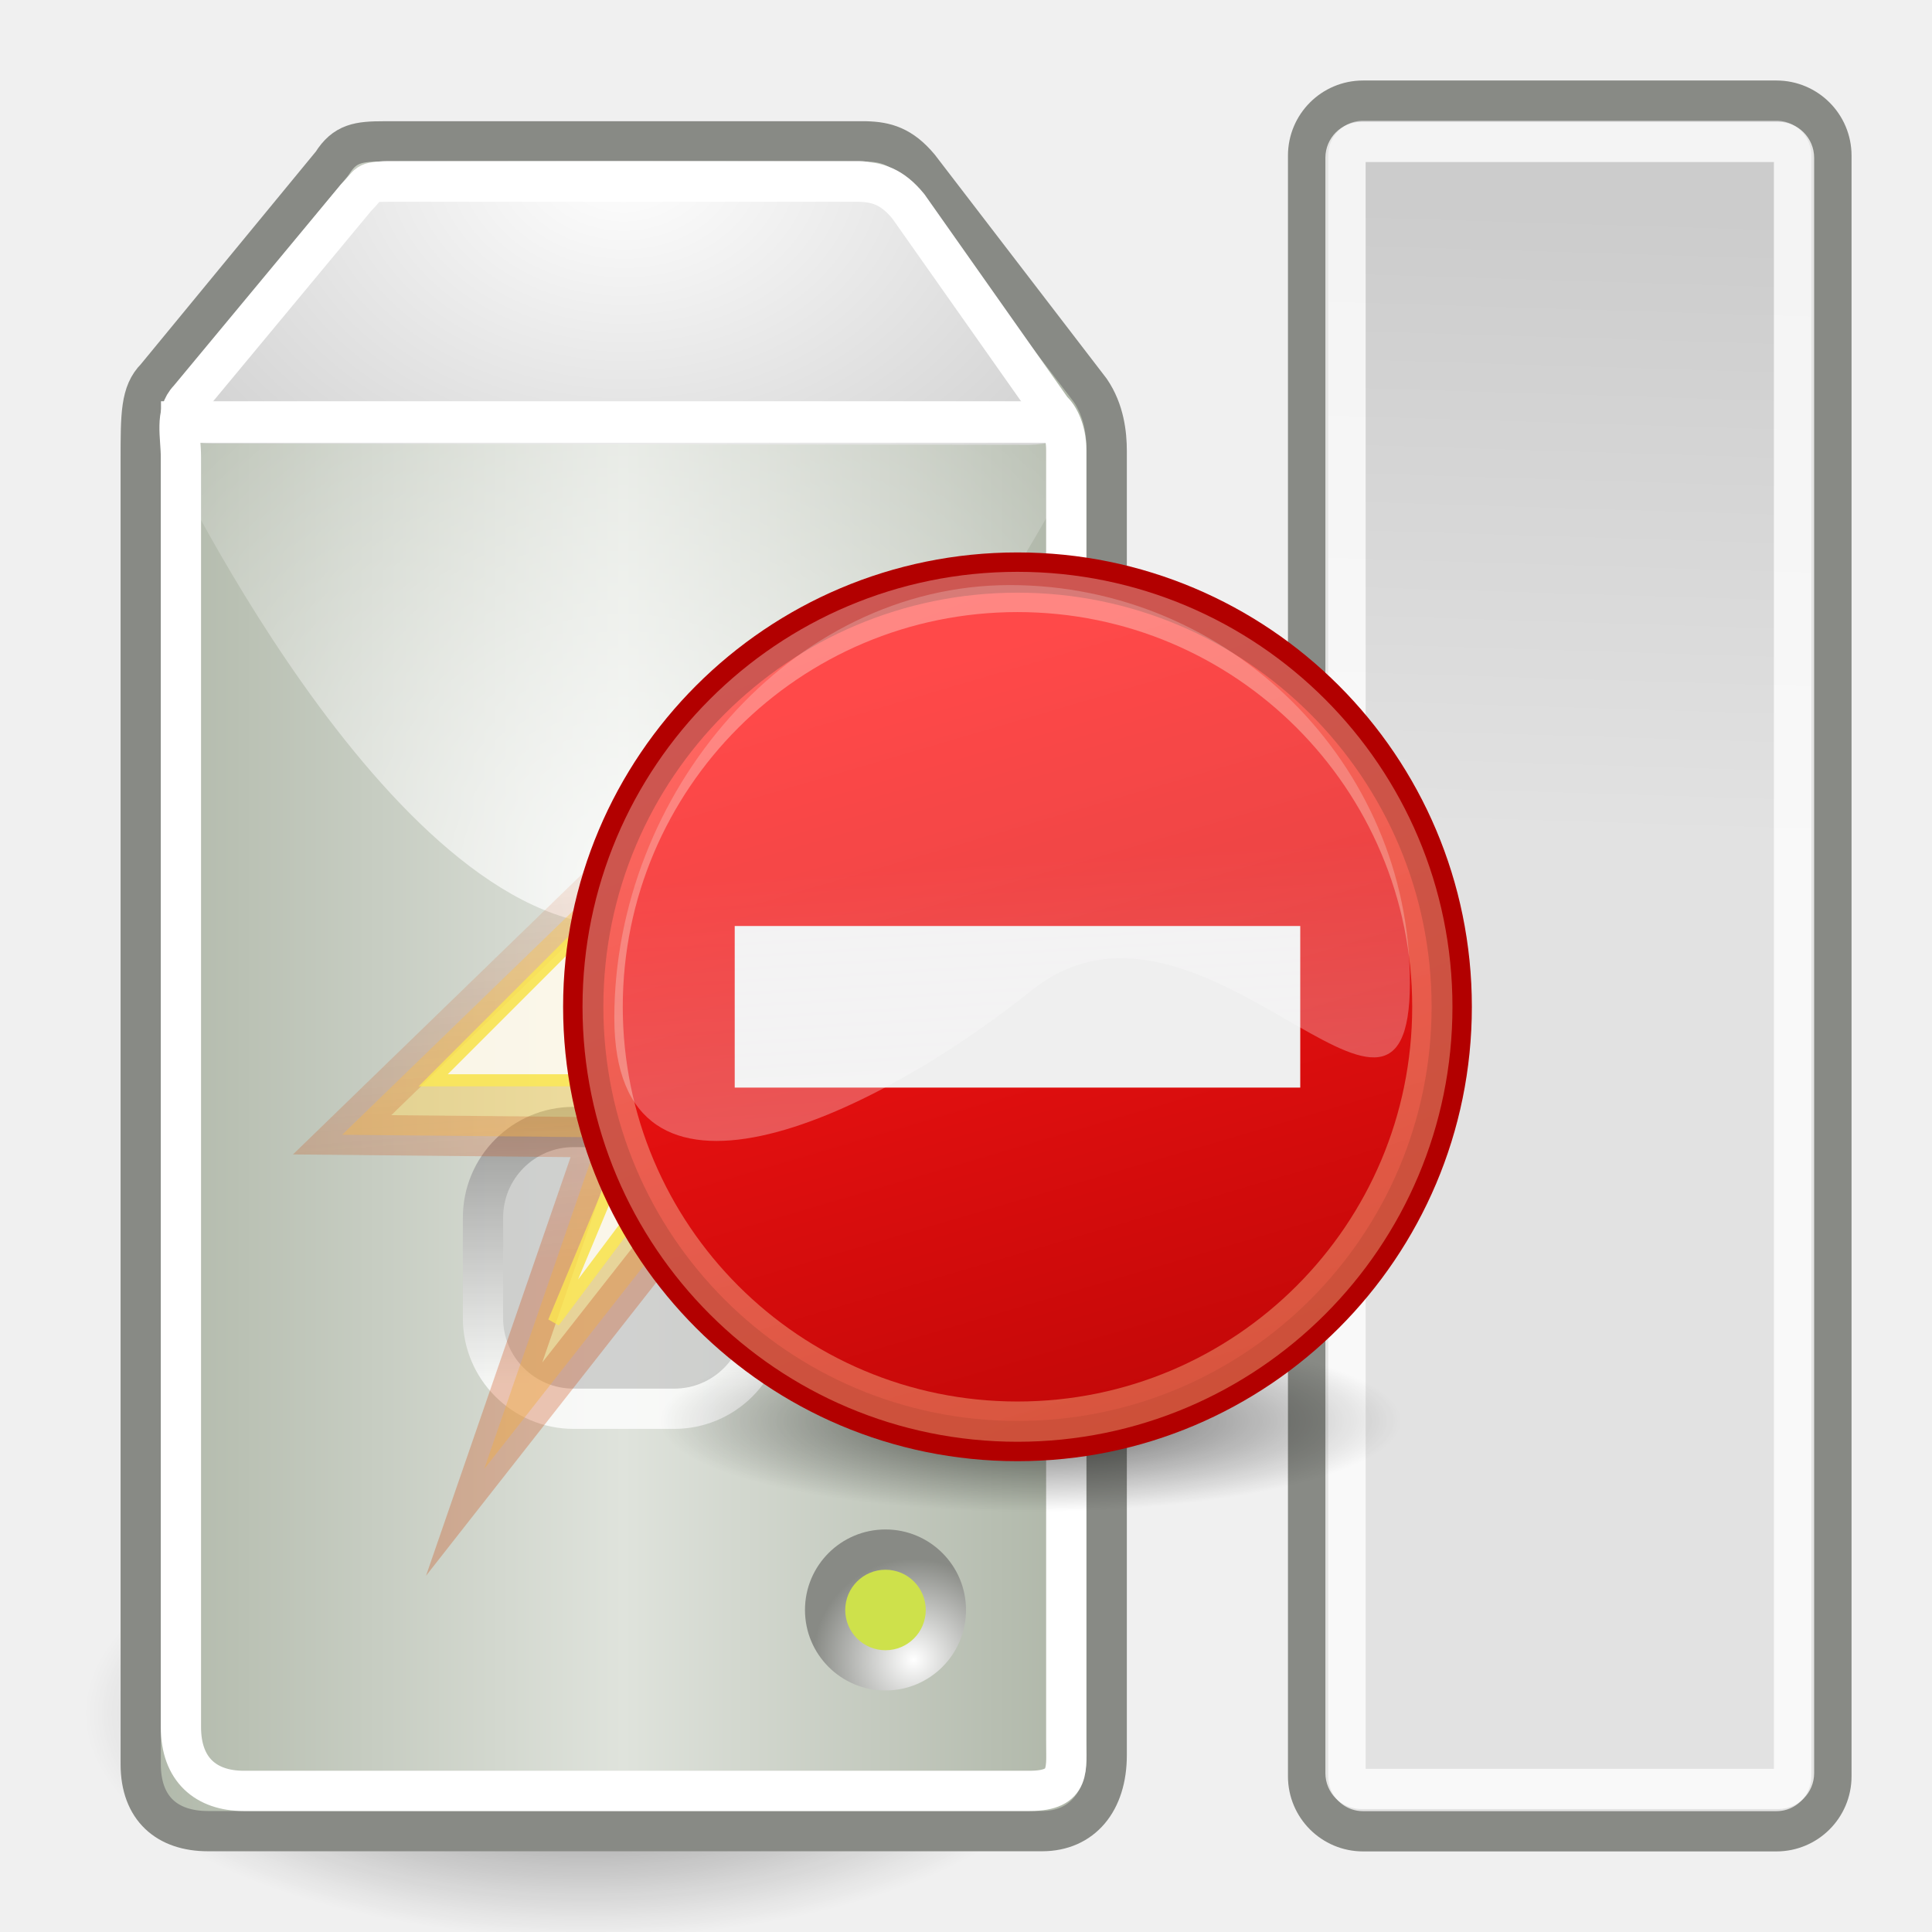
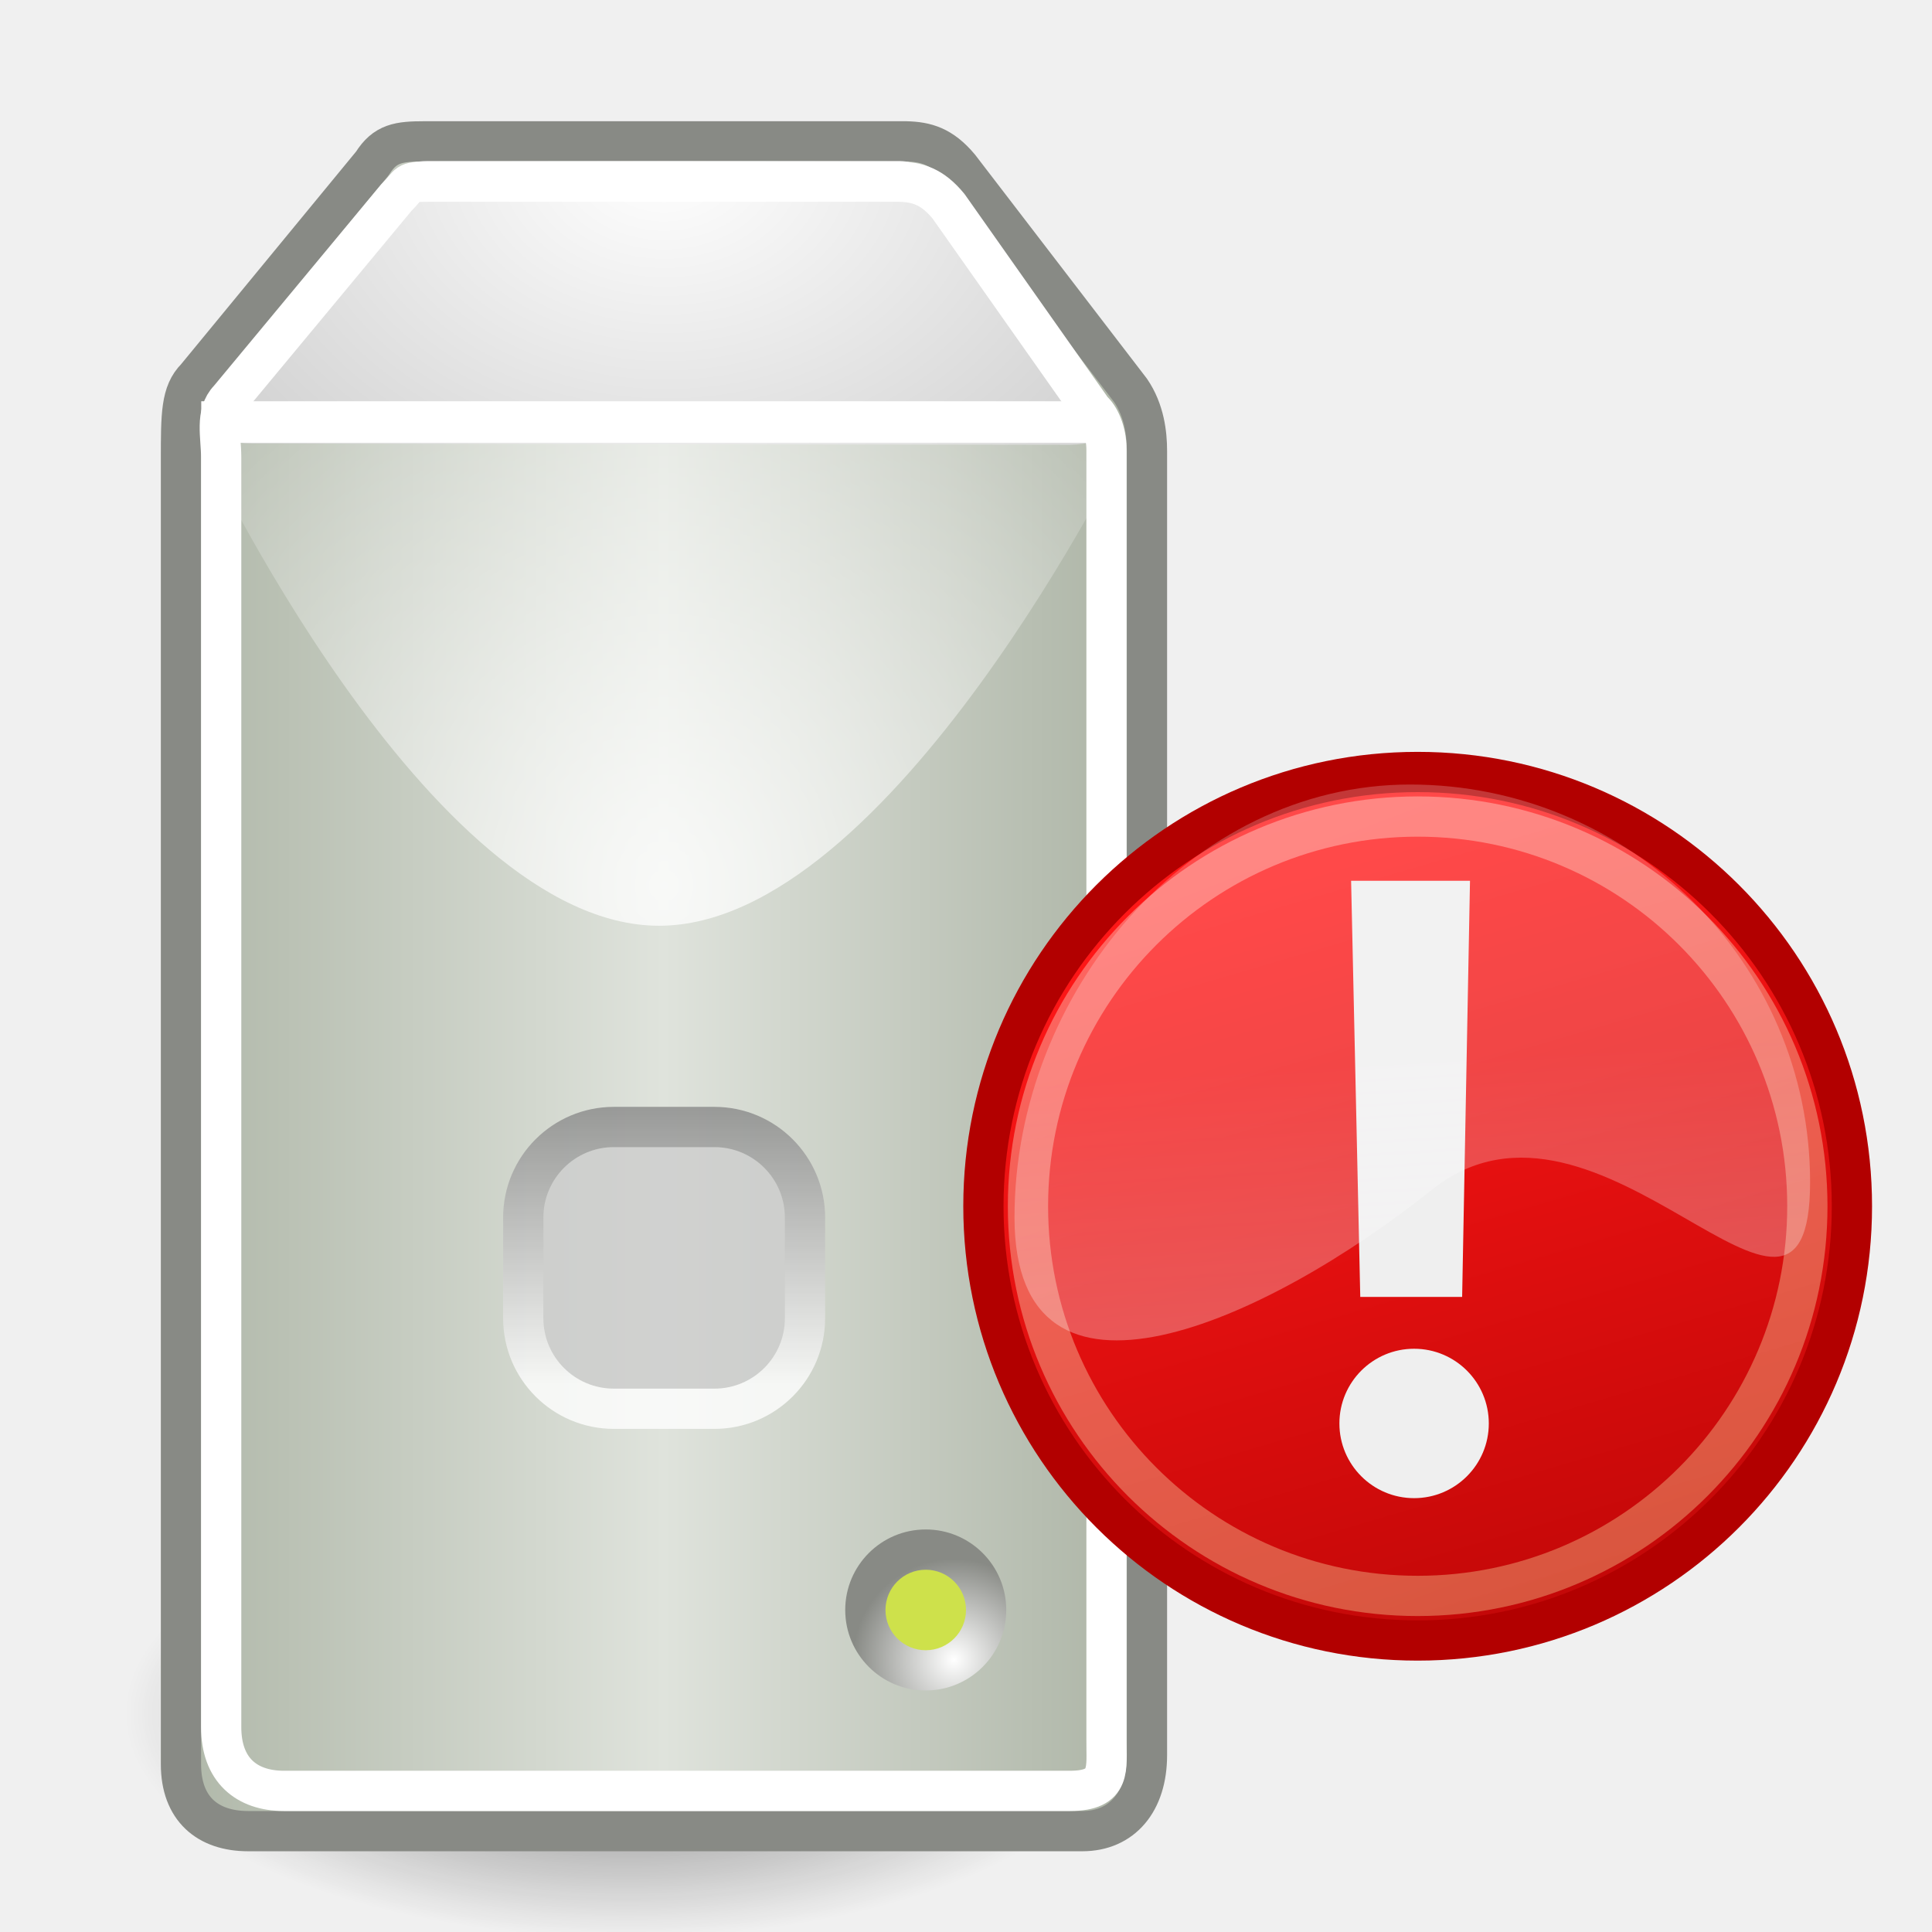
<svg xmlns="http://www.w3.org/2000/svg" xmlns:xlink="http://www.w3.org/1999/xlink" id="svg2913" height="48px" width="48px">
  <defs id="defs3">
    <linearGradient id="linearGradient3252">
      <stop style="stop-color:#cb3e01;stop-opacity:1;" offset="0" id="stop3254" />
      <stop style="stop-color:#cb3e01;stop-opacity:0;" offset="1" id="stop3256" />
    </linearGradient>
    <linearGradient xlink:href="#linearGradient3252" id="linearGradient3258" x1="13.5" y1="31.51" x2="12.371" y2="16.697" gradientUnits="userSpaceOnUse" gradientTransform="translate(0,4)" />
    <linearGradient id="linearGradient4318">
      <stop style="stop-color:#cc0000" offset="0" id="stop4320" />
      <stop style="stop-color:#ef2929" offset="1" id="stop4322" />
    </linearGradient>
    <linearGradient id="linearGradient4304">
      <stop style="stop-color:#cccccc;stop-opacity:1;" offset="0" id="stop4306" />
      <stop style="stop-color:#e2e2e2;stop-opacity:1;" offset="1" id="stop4308" />
    </linearGradient>
    <linearGradient id="linearGradient4292">
      <stop style="stop-color:#aeb6a7;stop-opacity:1;" offset="0" id="stop4294" />
      <stop id="stop4300" offset="0.5" style="stop-color:#dfe3dc;stop-opacity:1;" />
      <stop style="stop-color:#a9b1a2;stop-opacity:1;" offset="1" id="stop4296" />
    </linearGradient>
    <linearGradient id="linearGradient4097">
      <stop style="stop-color:#ffffff;stop-opacity:1;" offset="0" id="stop4099" />
      <stop style="stop-color:#878787;stop-opacity:1;" offset="1" id="stop4101" />
    </linearGradient>
    <linearGradient id="linearGradient4087">
      <stop style="stop-color:#ffffff;stop-opacity:1;" offset="0" id="stop4089" />
      <stop style="stop-color:#ffffff;stop-opacity:0;" offset="1" id="stop4091" />
    </linearGradient>
    <linearGradient id="linearGradient5699">
      <stop id="stop5701" offset="0" style="stop-color:#7a7a7a;stop-opacity:1;" />
      <stop id="stop5703" offset="1" style="stop-color:#a5a5a5;stop-opacity:1;" />
    </linearGradient>
    <linearGradient id="linearGradient2681">
      <stop style="stop-color:#000000;stop-opacity:0.475;" offset="0" id="stop2683" />
      <stop style="stop-color:#000000;stop-opacity:0;" offset="1" id="stop2685" />
    </linearGradient>
    <linearGradient id="linearGradient2673">
      <stop style="stop-color:#ffffff;stop-opacity:1;" offset="0" id="stop2675" />
      <stop style="stop-color:#888a85;stop-opacity:1" offset="1" id="stop2677" />
    </linearGradient>
    <linearGradient id="linearGradient4264">
      <stop id="stop4266" offset="0" style="stop-color:#000000;stop-opacity:1;" />
      <stop id="stop4268" offset="1" style="stop-color:#000000;stop-opacity:0;" />
    </linearGradient>
    <linearGradient id="linearGradient4254">
      <stop id="stop4256" offset="0" style="stop-color:#ffffff;stop-opacity:1;" />
      <stop id="stop4258" offset="1" style="stop-color:#ffffff;stop-opacity:0;" />
    </linearGradient>
    <linearGradient id="linearGradient4244">
      <stop id="stop4246" offset="0" style="stop-color:#ffffff;stop-opacity:1;" />
      <stop id="stop4248" offset="1" style="stop-color:#d3d3d3;stop-opacity:1;" />
    </linearGradient>
    <linearGradient id="linearGradient4228">
      <stop id="stop4230" offset="0" style="stop-color:#bbbbbb;stop-opacity:1;" />
      <stop id="stop4232" offset="1" style="stop-color:#9f9f9f;stop-opacity:1;" />
    </linearGradient>
    <linearGradient gradientUnits="userSpaceOnUse" y2="40.944" x2="36.183" y1="28.481" x1="7.605" id="linearGradient4234" xlink:href="#linearGradient4228" gradientTransform="translate(0,5.546300e-2)" />
-     <radialGradient gradientUnits="userSpaceOnUse" gradientTransform="matrix(0.631676,1.388567e-2,-1.063081e-2,0.485821,4.210096,4.674603)" r="20.936" fy="-1.897" fx="17.798" cy="-1.897" cx="17.798" id="radialGradient4250" xlink:href="#linearGradient4244" />
+     <radialGradient gradientUnits="userSpaceOnUse" gradientTransform="matrix(0.631676,1.388567e-2,-1.063081e-2,0.485821,5.210096,4.674603)" r="20.936" fy="-1.897" fx="17.798" cy="-1.897" cx="17.798" id="radialGradient4250" xlink:href="#linearGradient4244" />
    <linearGradient gradientUnits="userSpaceOnUse" y2="47.621" x2="44.096" y1="4.433" x1="12.378" id="linearGradient4260" xlink:href="#linearGradient4254" gradientTransform="translate(0,5.546300e-2)" />
-     <radialGradient gradientUnits="userSpaceOnUse" gradientTransform="matrix(1,0,0,0.651032,-6.16017e-16,9.455693)" r="23.555" fy="27.096" fx="23.202" cy="27.096" cx="23.202" id="radialGradient4270" xlink:href="#linearGradient4264" />
+     <radialGradient gradientUnits="userSpaceOnUse" gradientTransform="matrix(1,0,0,0.651032,-7.114268e-16,9.455693)" r="23.555" fy="27.096" fx="23.202" cy="27.096" cx="23.202" id="radialGradient4270" xlink:href="#linearGradient4264" />
    <linearGradient xlink:href="#linearGradient2681" id="linearGradient2689" gradientUnits="userSpaceOnUse" x1="25.785" y1="32.363" x2="25.785" y2="35.67" />
    <linearGradient gradientUnits="userSpaceOnUse" y2="10.596" x2="16.127" y1="22.705" x1="34.421" id="linearGradient5705" xlink:href="#linearGradient5699" />
-     <radialGradient xlink:href="#linearGradient4087" id="radialGradient4093" cx="15.5" cy="26.583" fx="15.5" fy="26.583" r="11.5" gradientTransform="matrix(1.532763,2.800534e-16,-4.144469e-16,1.582745,-8.257824,-20.07462)" gradientUnits="userSpaceOnUse" />
-     <linearGradient xlink:href="#linearGradient4097" id="linearGradient4103" x1="15.5" y1="34.375" x2="15.5" y2="27.5" gradientUnits="userSpaceOnUse" />
-     <linearGradient xlink:href="#linearGradient4292" id="linearGradient4298" x1="2.996" y1="24.503" x2="27.996" y2="24.503" gradientUnits="userSpaceOnUse" />
+     <radialGradient xlink:href="#linearGradient4087" id="radialGradient4093" cx="15.5" cy="26.583" fx="15.5" fy="26.583" r="11.5" gradientTransform="matrix(1.532763,2.800534e-16,-4.144469e-16,1.582745,-7.257824,-20.07462)" gradientUnits="userSpaceOnUse" />
+     <linearGradient xlink:href="#linearGradient4097" id="linearGradient4103" x1="15.5" y1="34.375" x2="15.5" y2="27.5" gradientUnits="userSpaceOnUse" gradientTransform="translate(1,0)" />
+     <linearGradient xlink:href="#linearGradient4292" id="linearGradient4298" x1="2.996" y1="24.503" x2="27.996" y2="24.503" gradientUnits="userSpaceOnUse" gradientTransform="translate(1,0)" />
    <linearGradient xlink:href="#linearGradient4304" id="linearGradient4310" x1="38.187" y1="5.171" x2="37.715" y2="20.639" gradientUnits="userSpaceOnUse" gradientTransform="matrix(0.99833,0,0,1.0042,5.343627e-2,-1.04773e-2)" />
    <linearGradient xlink:href="#linearGradient4318" id="linearGradient4324" x1="39.005" y1="42.177" x2="39.005" y2="6.998" gradientUnits="userSpaceOnUse" gradientTransform="matrix(1,0,0,0.160381,0,36.76183)" />
    <radialGradient xlink:href="#linearGradient2673" id="radialGradient2377" gradientUnits="userSpaceOnUse" gradientTransform="matrix(1.253968,-7.218212e-15,7.218212e-15,1.253968,-10.36111,-8.56746)" cx="41.245" cy="34.418" fx="41.245" fy="34.418" r="0.984" />
    <linearGradient y2="15.815" x2="20.917" y1="33.955" x1="21.994" gradientUnits="userSpaceOnUse" id="linearGradient3982" xlink:href="#linearGradient3957" />
    <linearGradient y2="-8.563" x2="20.065" y1="53.836" x1="43.936" gradientUnits="userSpaceOnUse" id="linearGradient3980" xlink:href="#linearGradient2479" />
    <linearGradient y2="5.541" x2="19.071" y1="66.288" x1="36.918" gradientUnits="userSpaceOnUse" id="linearGradient3978" xlink:href="#linearGradient2536" />
-     <radialGradient r="17.143" fy="40" fx="23.857" cy="40" cx="23.857" gradientTransform="matrix(1,0,0,0.5,1.894197e-14,20)" gradientUnits="userSpaceOnUse" id="radialGradient3976" xlink:href="#linearGradient4126" />
+     <radialGradient r="17.143" fy="40" fx="23.857" cy="40" cx="23.857" gradientTransform="matrix(1,0,0,0.5,2.199161e-14,20)" gradientUnits="userSpaceOnUse" id="radialGradient3976" xlink:href="#linearGradient4126" />
    <linearGradient gradientUnits="userSpaceOnUse" y2="15.815" x2="20.917" y1="33.955" x1="21.994" id="linearGradient3963" xlink:href="#linearGradient3957" />
    <linearGradient y2="-8.563" x2="20.065" y1="53.836" x1="43.936" gradientUnits="userSpaceOnUse" id="linearGradient3066" xlink:href="#linearGradient2479" />
    <linearGradient y2="5.541" x2="19.071" y1="66.288" x1="36.918" gradientUnits="userSpaceOnUse" id="linearGradient3064" xlink:href="#linearGradient2536" />
    <linearGradient y2="-8.563" x2="20.065" y1="53.836" x1="43.936" gradientUnits="userSpaceOnUse" id="linearGradient3048" xlink:href="#linearGradient2479" />
    <linearGradient y2="5.541" x2="19.071" y1="66.288" x1="36.918" gradientUnits="userSpaceOnUse" id="linearGradient3046" xlink:href="#linearGradient2536" />
    <linearGradient gradientUnits="userSpaceOnUse" y2="5.541" x2="19.071" y1="66.288" x1="36.918" id="linearGradient2542" xlink:href="#linearGradient2536" />
    <linearGradient gradientUnits="userSpaceOnUse" y2="-8.563" x2="20.065" y1="53.836" x1="43.936" id="linearGradient2485" xlink:href="#linearGradient2479" />
    <radialGradient r="17.143" fy="40" fx="23.857" cy="40" cx="23.857" gradientTransform="matrix(1,0,0,0.5,1.899196e-14,20)" gradientUnits="userSpaceOnUse" id="radialGradient2169" xlink:href="#linearGradient4126" />
    <linearGradient id="linearGradient4126">
      <stop style="stop-color:#000000;stop-opacity:1;" offset="0" id="stop4128" />
      <stop style="stop-color:#000000;stop-opacity:0;" offset="1" id="stop4130" />
    </linearGradient>
    <linearGradient id="linearGradient2479">
      <stop id="stop2481" offset="0" style="stop-color:#ffe69b;stop-opacity:1;" />
      <stop id="stop2483" offset="1" style="stop-color:#ffffff;stop-opacity:1;" />
    </linearGradient>
    <linearGradient id="linearGradient2536">
      <stop id="stop2538" offset="0" style="stop-color:#a40000;stop-opacity:1;" />
      <stop id="stop2540" offset="1" style="stop-color:#ff1717;stop-opacity:1;" />
    </linearGradient>
    <linearGradient id="linearGradient3957">
      <stop id="stop3959" offset="0" style="stop-color:#fffeff;stop-opacity:0.333;" />
      <stop id="stop3961" offset="1" style="stop-color:#fffeff;stop-opacity:0.216;" />
    </linearGradient>
  </defs>
  <g id="layer2">
-     <path transform="matrix(0.528197,0,0,0.363113,2.302863,32.72951)" d="M 46.757 27.096 A 23.555 15.335 0 1 1  -0.354,27.096 A 23.555 15.335 0 1 1  46.757 27.096 z" id="path4262" style="opacity:0.56;color:#000000;fill:url(#radialGradient4270);fill-opacity:1;fill-rule:evenodd;stroke:none;stroke-width:1;stroke-linecap:round;stroke-linejoin:round;marker:none;marker-start:none;marker-mid:none;marker-end:none;stroke-miterlimit:4;stroke-dasharray:none;stroke-dashoffset:0;stroke-opacity:1;visibility:visible;display:inline;overflow:visible" />
-     <path id="path4196" d="M 9.543,3.512 C 8.913,3.512 8.567,3.556 8.252,4.06 C 8.252,4.06 3.874,9.38 3.874,9.38 C 3.496,9.759 3.496,10.289 3.496,11.425 C 3.496,11.425 3.496,43.831 3.496,43.831 C 3.496,44.939 4.159,45.494 5.165,45.494 L 25.89,45.494 C 26.882,45.494 27.496,44.759 27.496,43.607 L 27.496,11.201 C 27.496,10.786 27.433,10.2 27.087,9.697 L 22.835,4.156 C 22.397,3.632 22.004,3.524 21.512,3.512 L 9.543,3.512 z " style="fill:url(#linearGradient4298);fill-opacity:1.0;fill-rule:evenodd;stroke:#888a85;stroke-width:1;stroke-linecap:round;stroke-linejoin:round;stroke-miterlimit:4;stroke-dasharray:none;stroke-opacity:1" />
-     <path id="path3093" d="M 4.535,9.347 C 3.906,10.638 4.347,11.019 5.261,11.019 C 5.261,11.019 25.581,11.05 25.581,11.05 C 26.567,11.029 27.02,10.596 26.465,9.912 L 22.238,4.631 C 21.951,4.211 21.786,4.01 21.356,4 L 9.612,4 C 9.062,4 8.7,4.268 8.479,4.755 C 8.479,4.755 4.535,9.347 4.535,9.347 z " style="fill:url(#radialGradient4250);fill-opacity:1;fill-rule:evenodd;stroke:none;stroke-width:1px;stroke-linecap:butt;stroke-linejoin:miter;stroke-opacity:1" />
-     <path style="opacity:1;color:#000000;fill:url(#radialGradient2377);fill-opacity:1;fill-rule:evenodd;stroke:none;stroke-width:1.02px;stroke-linecap:butt;stroke-linejoin:miter;marker:none;marker-start:none;marker-mid:none;marker-end:none;stroke-miterlimit:4;stroke-dasharray:none;stroke-dashoffset:0;stroke-opacity:1;visibility:visible;display:inline;overflow:visible;font-family:Bitstream Vera Sans" id="path2671" d="M 42 33.984 A 0.984 0.984 0 1 1  40.031,33.984 A 0.984 0.984 0 1 1  42 33.984 z" transform="matrix(2.031748,0,0,2.031747,-61.33341,-29.04766)" />
-     <path style="fill:none;fill-opacity:1;fill-rule:evenodd;stroke:#ffffff;stroke-width:1;stroke-linecap:round;stroke-linejoin:round;stroke-miterlimit:4;stroke-dasharray:none;stroke-opacity:1" d="M 9.646,4.513 C 9.058,4.513 9.203,4.555 8.846,4.91 C 8.846,4.91 4.692,9.914 4.692,9.914 C 4.339,10.275 4.495,10.842 4.495,11.361 C 4.495,11.361 4.495,42.91 4.495,42.91 C 4.495,43.965 5.115,44.494 6.055,44.494 L 25.581,44.494 C 26.633,44.494 26.482,43.928 26.491,43.227 C 26.491,43.227 26.491,11.179 26.491,11.179 C 26.491,10.707 26.307,10.339 26.138,10.194 L 22.568,5.127 C 22.159,4.628 21.791,4.524 21.332,4.513 L 9.646,4.513 z " id="path4081" />
-     <rect style="opacity:1;color:#000000;fill:#ffffff;fill-opacity:1;fill-rule:evenodd;stroke:none;stroke-width:1;stroke-linecap:butt;stroke-linejoin:round;marker:none;marker-start:none;marker-mid:none;marker-end:none;stroke-miterlimit:4;stroke-dasharray:none;stroke-dashoffset:0;stroke-opacity:1;visibility:visible;display:inline;overflow:visible" id="rect4083" width="22.406" height="1.031" x="4" y="9.969" />
-     <path style="opacity:0.791;color:#000000;fill:url(#radialGradient4093);fill-opacity:1.0;fill-rule:evenodd;stroke:none;stroke-width:1;stroke-linecap:butt;stroke-linejoin:round;marker:none;marker-start:none;marker-mid:none;marker-end:none;stroke-miterlimit:4;stroke-dasharray:none;stroke-dashoffset:0;stroke-opacity:1;visibility:visible;display:inline;overflow:visible" d="M 4,11 L 27,11 C 27,11 21.125,23 15.375,23 C 9.625,23 4,11 4,11 z " id="path4085" />
-     <rect style="opacity:0.791;color:#000000;fill:#cccccc;fill-opacity:1;fill-rule:evenodd;stroke:url(#linearGradient4103);stroke-width:1;stroke-linecap:butt;stroke-linejoin:round;marker:none;marker-start:none;marker-mid:none;marker-end:none;stroke-miterlimit:4;stroke-dasharray:none;stroke-dashoffset:0;stroke-opacity:1;visibility:visible;display:inline;overflow:visible" id="rect4095" width="7" height="7" x="12" y="28" rx="2.25" ry="2.25" />
-     <rect style="opacity:1;color:#000000;fill:url(#linearGradient4310);fill-opacity:1;fill-rule:evenodd;stroke:#888a85;stroke-width:1;stroke-linecap:butt;stroke-linejoin:round;marker:none;marker-start:none;marker-mid:none;marker-end:none;stroke-miterlimit:4;stroke-dasharray:none;stroke-dashoffset:0;stroke-opacity:1;visibility:visible;display:inline;overflow:visible" id="rect4302" width="13.002" height="42.998" x="32.499" y="2.5" rx="1.366" ry="1.366" />
-     <rect ry="0.394" rx="0.394" y="3.526" x="33.429" height="40.92" width="11.143" id="rect4312" style="opacity:0.78;color:#000000;fill:none;fill-opacity:1;fill-rule:evenodd;stroke:#ffffff;stroke-width:1;stroke-linecap:butt;stroke-linejoin:round;marker:none;marker-start:none;marker-mid:none;marker-end:none;stroke-miterlimit:4;stroke-dasharray:none;stroke-dashoffset:0;stroke-opacity:1;visibility:visible;display:inline;overflow:visible" />
-     <path transform="matrix(1.015875,0,0,1.015875,-19.66677,5.476111)" d="M 42 33.984 A 0.984 0.984 0 1 1  40.031,33.984 A 0.984 0.984 0 1 1  42 33.984 z" id="path2375" style="opacity:1;color:#000000;fill:#cee14b;fill-opacity:1;fill-rule:evenodd;stroke:none;stroke-width:1.02px;stroke-linecap:butt;stroke-linejoin:miter;marker:none;marker-start:none;marker-mid:none;marker-end:none;stroke-miterlimit:4;stroke-dasharray:none;stroke-dashoffset:0;stroke-opacity:1;visibility:visible;display:inline;overflow:visible;font-family:Bitstream Vera Sans" />
-     <g id="g3263" transform="translate(-0.238632,-4.160356)">
-       <path id="path2376" d="M 19.045,22.359 L 8.739,32.354 L 15.114,32.416 L 12.267,40.66 L 21.761,28.564 L 16.256,28.564 L 19.045,22.359 z " style="opacity:0.78;color:#000000;fill:#ffd663;fill-opacity:0.639;fill-rule:evenodd;stroke:url(#linearGradient3258);stroke-width:1;stroke-linecap:butt;stroke-linejoin:miter;marker:none;marker-start:none;marker-mid:none;marker-end:none;stroke-miterlimit:10;stroke-dasharray:none;stroke-dashoffset:0;stroke-opacity:0.361;visibility:visible;display:inline;overflow:visible" />
-       <path style="opacity:0.78;color:#000000;fill:#ffffff;fill-opacity:1;fill-rule:evenodd;stroke:#fce94f;stroke-width:0.3;stroke-linecap:butt;stroke-linejoin:miter;marker:none;marker-start:none;marker-mid:none;marker-end:none;stroke-miterlimit:4;stroke-dasharray:none;stroke-dashoffset:0;stroke-opacity:1;visibility:visible;display:inline;overflow:visible" d="M 17,25 L 11,31 L 16.5,31 L 14,37 L 20,29 L 15,29 L 17,25 z " id="path3251" />
-     </g>
-     <g id="g1491" transform="matrix(0.50181,0,0,0.50181,13.23562,13.47193)">
-       <g id="g1493">
-         <path style="opacity:0.6;color:#000000;fill:url(#radialGradient3976);fill-opacity:1;fill-rule:nonzero;stroke:none;stroke-width:1;stroke-linecap:butt;stroke-linejoin:miter;marker:none;marker-start:none;marker-mid:none;marker-end:none;stroke-miterlimit:10;stroke-dasharray:none;stroke-dashoffset:0;stroke-opacity:1;visibility:visible;display:block;overflow:visible" id="path6548" d="M 41 40 A 17.143 8.571 0 1 1  6.714,40 A 17.143 8.571 0 1 1  41 40 z" transform="matrix(1.070555,0,0,0.525,-0.892755,22.5)" />
-       </g>
+     <path transform="matrix(0.528197,0,0,0.363113,3.302863,32.72951)" d="M 46.757 27.096 A 23.555 15.335 0 1 1  -0.354,27.096 A 23.555 15.335 0 1 1  46.757 27.096 z" id="path4262" style="opacity:0.56;color:black;fill:url(#radialGradient4270);fill-opacity:1;fill-rule:evenodd;stroke:none;stroke-width:1;stroke-linecap:round;stroke-linejoin:round;marker:none;marker-start:none;marker-mid:none;marker-end:none;stroke-miterlimit:4;stroke-dasharray:none;stroke-dashoffset:0;stroke-opacity:1;visibility:visible;display:inline;overflow:visible" />
+     <path id="path4196" d="M 10.543,3.512 C 9.913,3.512 9.567,3.556 9.252,4.06 C 9.252,4.06 4.874,9.38 4.874,9.38 C 4.496,9.759 4.496,10.289 4.496,11.425 C 4.496,11.425 4.496,43.831 4.496,43.831 C 4.496,44.939 5.159,45.494 6.165,45.494 L 26.89,45.494 C 27.882,45.494 28.496,44.759 28.496,43.607 L 28.496,11.201 C 28.496,10.786 28.433,10.2 28.087,9.697 L 23.835,4.156 C 23.397,3.632 23.004,3.524 22.512,3.512 L 10.543,3.512 z " style="fill:url(#linearGradient4298);fill-opacity:1;fill-rule:evenodd;stroke:#888a85;stroke-width:1;stroke-linecap:round;stroke-linejoin:round;stroke-miterlimit:4;stroke-dasharray:none;stroke-opacity:1" />
+     <path id="path3093" d="M 5.535,9.347 C 4.906,10.638 5.347,11.019 6.261,11.019 C 6.261,11.019 26.581,11.05 26.581,11.05 C 27.567,11.029 28.02,10.596 27.465,9.912 L 23.238,4.631 C 22.951,4.211 22.786,4.01 22.356,4 L 10.612,4 C 10.062,4 9.7,4.268 9.479,4.755 C 9.479,4.755 5.535,9.347 5.535,9.347 z " style="fill:url(#radialGradient4250);fill-opacity:1;fill-rule:evenodd;stroke:none;stroke-width:1px;stroke-linecap:butt;stroke-linejoin:miter;stroke-opacity:1" />
+     <path style="opacity:1;color:black;fill:url(#radialGradient2377);fill-opacity:1;fill-rule:evenodd;stroke:none;stroke-width:1.02px;stroke-linecap:butt;stroke-linejoin:miter;marker:none;marker-start:none;marker-mid:none;marker-end:none;stroke-miterlimit:4;stroke-dasharray:none;stroke-dashoffset:0;stroke-opacity:1;visibility:visible;display:inline;overflow:visible;font-family:Bitstream Vera Sans" id="path2671" d="M 42 33.984 A 0.984 0.984 0 1 1  40.031,33.984 A 0.984 0.984 0 1 1  42 33.984 z" transform="matrix(2.031748,0,0,2.031747,-60.33341,-29.04766)" />
+     <path style="fill:none;fill-opacity:1;fill-rule:evenodd;stroke:white;stroke-width:1;stroke-linecap:round;stroke-linejoin:round;stroke-miterlimit:4;stroke-dasharray:none;stroke-opacity:1" d="M 10.646,4.513 C 10.058,4.513 10.203,4.555 9.846,4.91 C 9.846,4.91 5.692,9.914 5.692,9.914 C 5.339,10.275 5.495,10.842 5.495,11.361 C 5.495,11.361 5.495,42.91 5.495,42.91 C 5.495,43.965 6.115,44.494 7.055,44.494 L 26.581,44.494 C 27.633,44.494 27.482,43.928 27.491,43.227 C 27.491,43.227 27.491,11.179 27.491,11.179 C 27.491,10.707 27.307,10.339 27.138,10.194 L 23.568,5.127 C 23.159,4.628 22.791,4.524 22.332,4.513 L 10.646,4.513 z " id="path4081" />
+     <rect style="opacity:1;color:black;fill:white;fill-opacity:1;fill-rule:evenodd;stroke:none;stroke-width:1;stroke-linecap:butt;stroke-linejoin:round;marker:none;marker-start:none;marker-mid:none;marker-end:none;stroke-miterlimit:4;stroke-dasharray:none;stroke-dashoffset:0;stroke-opacity:1;visibility:visible;display:inline;overflow:visible" id="rect4083" width="22.406" height="1.031" x="5" y="9.969" />
+     <path style="opacity:0.791;color:black;fill:url(#radialGradient4093);fill-opacity:1;fill-rule:evenodd;stroke:none;stroke-width:1;stroke-linecap:butt;stroke-linejoin:round;marker:none;marker-start:none;marker-mid:none;marker-end:none;stroke-miterlimit:4;stroke-dasharray:none;stroke-dashoffset:0;stroke-opacity:1;visibility:visible;display:inline;overflow:visible" d="M 5,11 L 28,11 C 28,11 22.125,23 16.375,23 C 10.625,23 5,11 5,11 z " id="path4085" />
+     <rect style="opacity:0.791;color:black;fill:#ccc;fill-opacity:1;fill-rule:evenodd;stroke:url(#linearGradient4103);stroke-width:1;stroke-linecap:butt;stroke-linejoin:round;marker:none;marker-start:none;marker-mid:none;marker-end:none;stroke-miterlimit:4;stroke-dasharray:none;stroke-dashoffset:0;stroke-opacity:1;visibility:visible;display:inline;overflow:visible" id="rect4095" width="7" height="7" x="13" y="28" rx="2.25" ry="2.25" />
+     <path transform="matrix(1.015875,0,0,1.015875,-18.66677,5.476111)" d="M 42 33.984 A 0.984 0.984 0 1 1  40.031,33.984 A 0.984 0.984 0 1 1  42 33.984 z" id="path2375" style="opacity:1;color:black;fill:#cee14b;fill-opacity:1;fill-rule:evenodd;stroke:none;stroke-width:1.02px;stroke-linecap:butt;stroke-linejoin:miter;marker:none;marker-start:none;marker-mid:none;marker-end:none;stroke-miterlimit:4;stroke-dasharray:none;stroke-dashoffset:0;stroke-opacity:1;visibility:visible;display:inline;overflow:visible;font-family:Bitstream Vera Sans" />
+     <g id="g1491" transform="matrix(0.50181,0,0,0.50181,23.17801,18.42688)">
+       <g id="g1493" />
      <g id="layer1">
        <g id="g4006">
          <path style="fill:url(#linearGradient3978);fill-opacity:1;fill-rule:nonzero;stroke:#b20000;stroke-width:2.165;stroke-linecap:butt;stroke-linejoin:miter;stroke-miterlimit:4;stroke-dasharray:none;stroke-opacity:1" id="path1314" d="M 46.857 23.929 A 23.357 23.357 0 1 1  0.143,23.929 A 23.357 23.357 0 1 1  46.857 23.929 z" transform="matrix(0.920488,0,0,0.920488,2.368532,0.97408)" />
-           <path style="opacity:0.347;fill:#cc0000;fill-opacity:0;stroke:url(#linearGradient3980);stroke-width:2.328;stroke-linecap:butt;stroke-linejoin:miter;stroke-miterlimit:4;stroke-dasharray:none;stroke-opacity:1" id="path3560" d="M 49.902 26.635 A 23.991 23.991 0 1 1  1.919,26.635 A 23.991 23.991 0 1 1  49.902 26.635 z" transform="matrix(0.856093,0,0,0.856093,1.818275,0.197769)" />
+           <path style="opacity:0.347;fill:#c00;fill-opacity:0;stroke:url(#linearGradient3980);stroke-width:2.478;stroke-linecap:butt;stroke-linejoin:miter;stroke-miterlimit:4;stroke-dasharray:none;stroke-opacity:1" id="path3560" d="M 49.902 26.635 A 23.991 23.991 0 1 1  1.919,26.635 A 23.991 23.991 0 1 1  49.902 26.635 z" transform="matrix(0.804178,0,0,0.804178,3.163406,1.58053)" />
        </g>
      </g>
      <g id="layer3">
-         <rect transform="matrix(1.005876,0,0,1.115201,-0.138045,-2.372708)" y="19.165" x="10.079" height="7.174" width="27.836" id="rect2070" style="fill:#efefef;fill-opacity:1;fill-rule:nonzero;stroke:none;stroke-width:0.739;stroke-miterlimit:4;stroke-dasharray:none;stroke-opacity:0.863" />
+         <path style="fill:#efefef;fill-opacity:1;fill-rule:nonzero;stroke:none;stroke-width:0.739;stroke-miterlimit:4;stroke-opacity:0.863" d="M 21.158,27.489 L 20.705,6.886 L 26.591,6.886 L 26.202,27.489 L 21.158,27.489 z " id="rect2070" />
      </g>
      <g id="layer4">
        <path style="fill:url(#linearGradient3982);fill-opacity:1;fill-rule:nonzero;stroke:none;stroke-width:1;stroke-linecap:round;stroke-linejoin:round;stroke-miterlimit:4;stroke-dashoffset:0;stroke-opacity:1" d="M 43.371,21.715 C 43.371,32.546 33.016,15.449 24.696,22.102 C 16.57,28.599 4.099,34.292 4.099,23.462 C 4.099,12.378 12.794,2.095 23.625,2.095 C 34.456,2.095 43.371,10.885 43.371,21.715 z " id="path3955" transform="matrix(1.002994,0,0,1.002994,-7.185874e-2,1.968356e-2)" />
      </g>
    </g>
+     <path style="opacity:1;color:black;fill:#efefef;fill-opacity:1;fill-rule:evenodd;stroke:none;stroke-width:1;stroke-linecap:butt;stroke-linejoin:miter;marker:none;marker-start:none;marker-mid:none;marker-end:none;stroke-miterlimit:4;stroke-dasharray:none;stroke-dashoffset:0;stroke-opacity:1;visibility:visible;display:inline;overflow:visible" id="path4327" d="M 35.797 38.542 A 1.856 1.856 0 1 1  32.085,38.542 A 1.856 1.856 0 1 1  35.797 38.542 z" transform="translate(1.191942,-3.176777)" />
  </g>
</svg>
